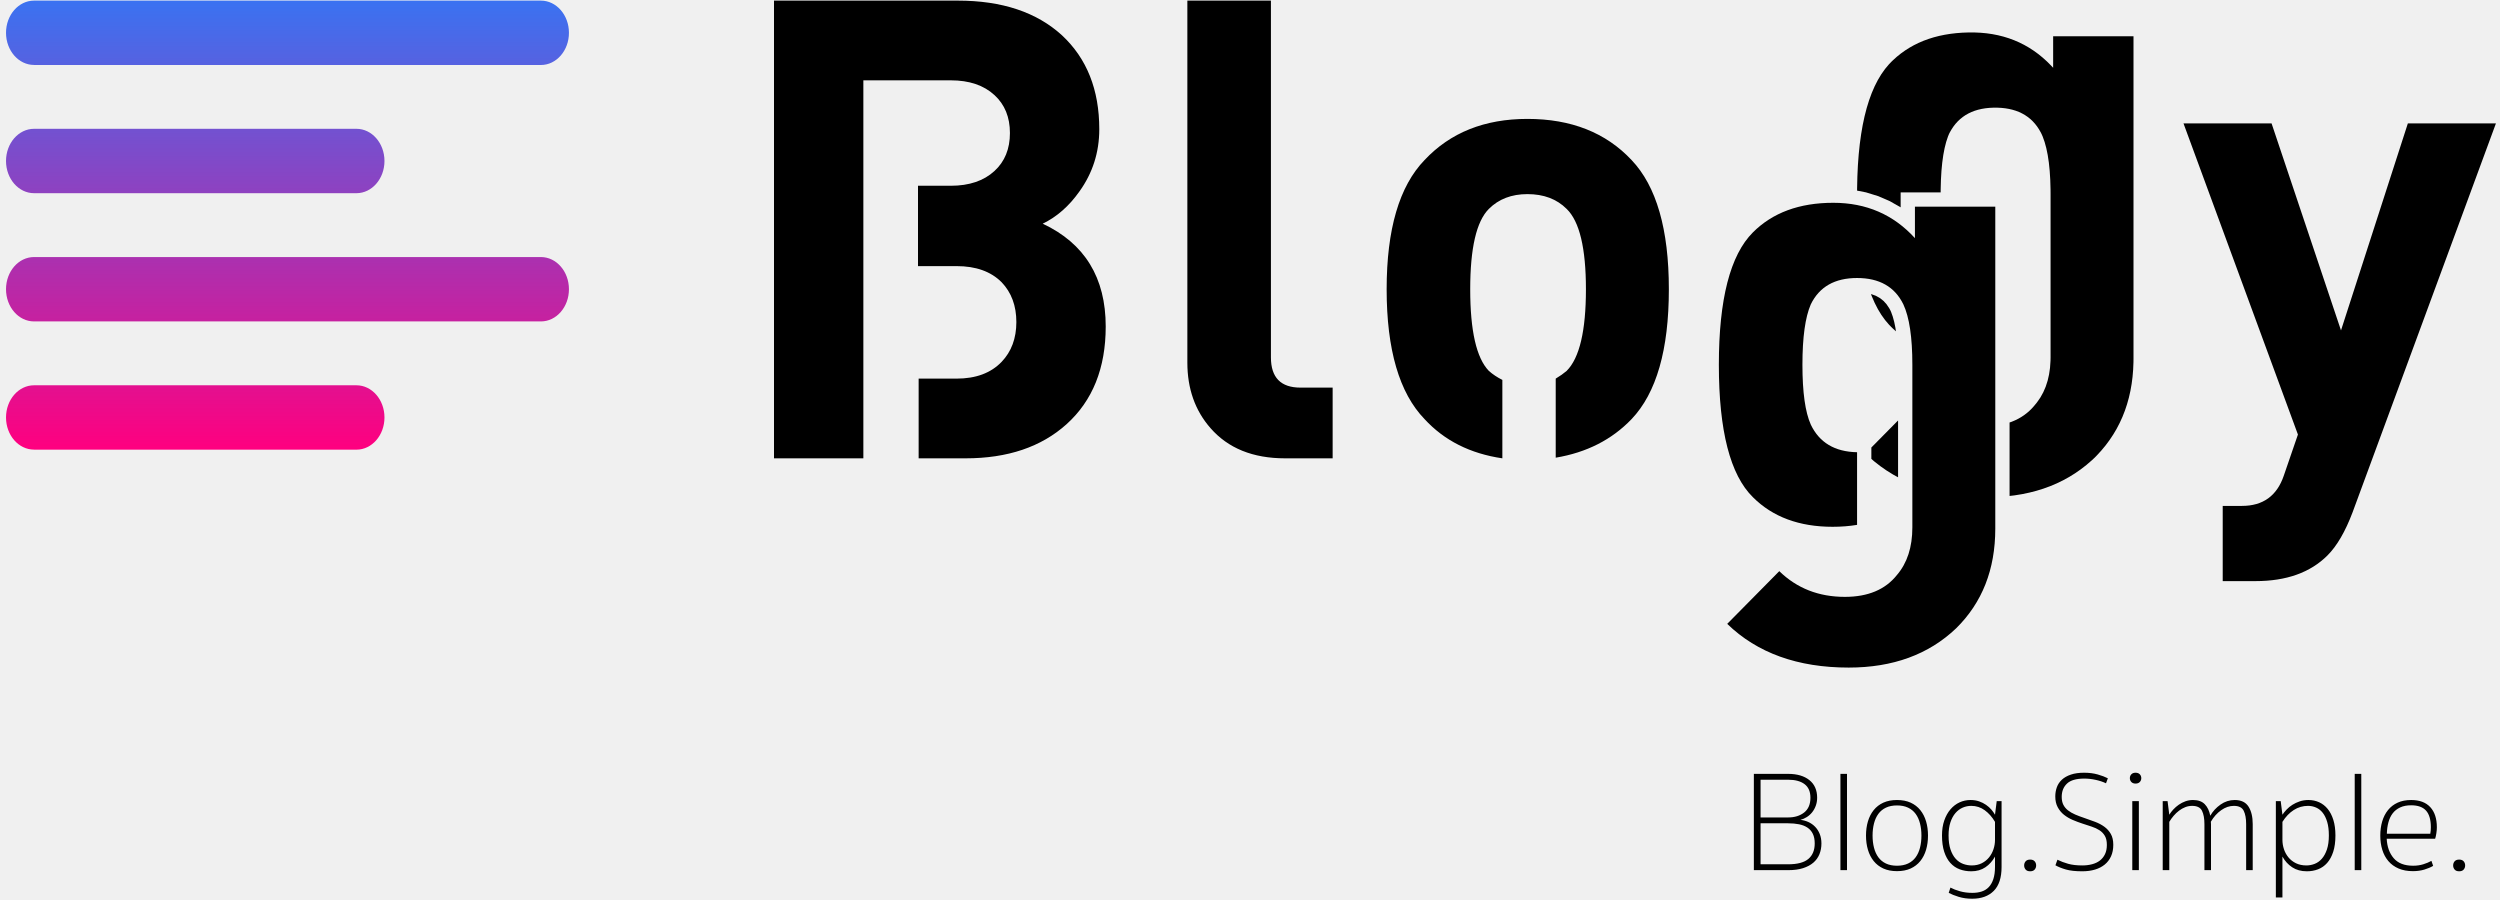
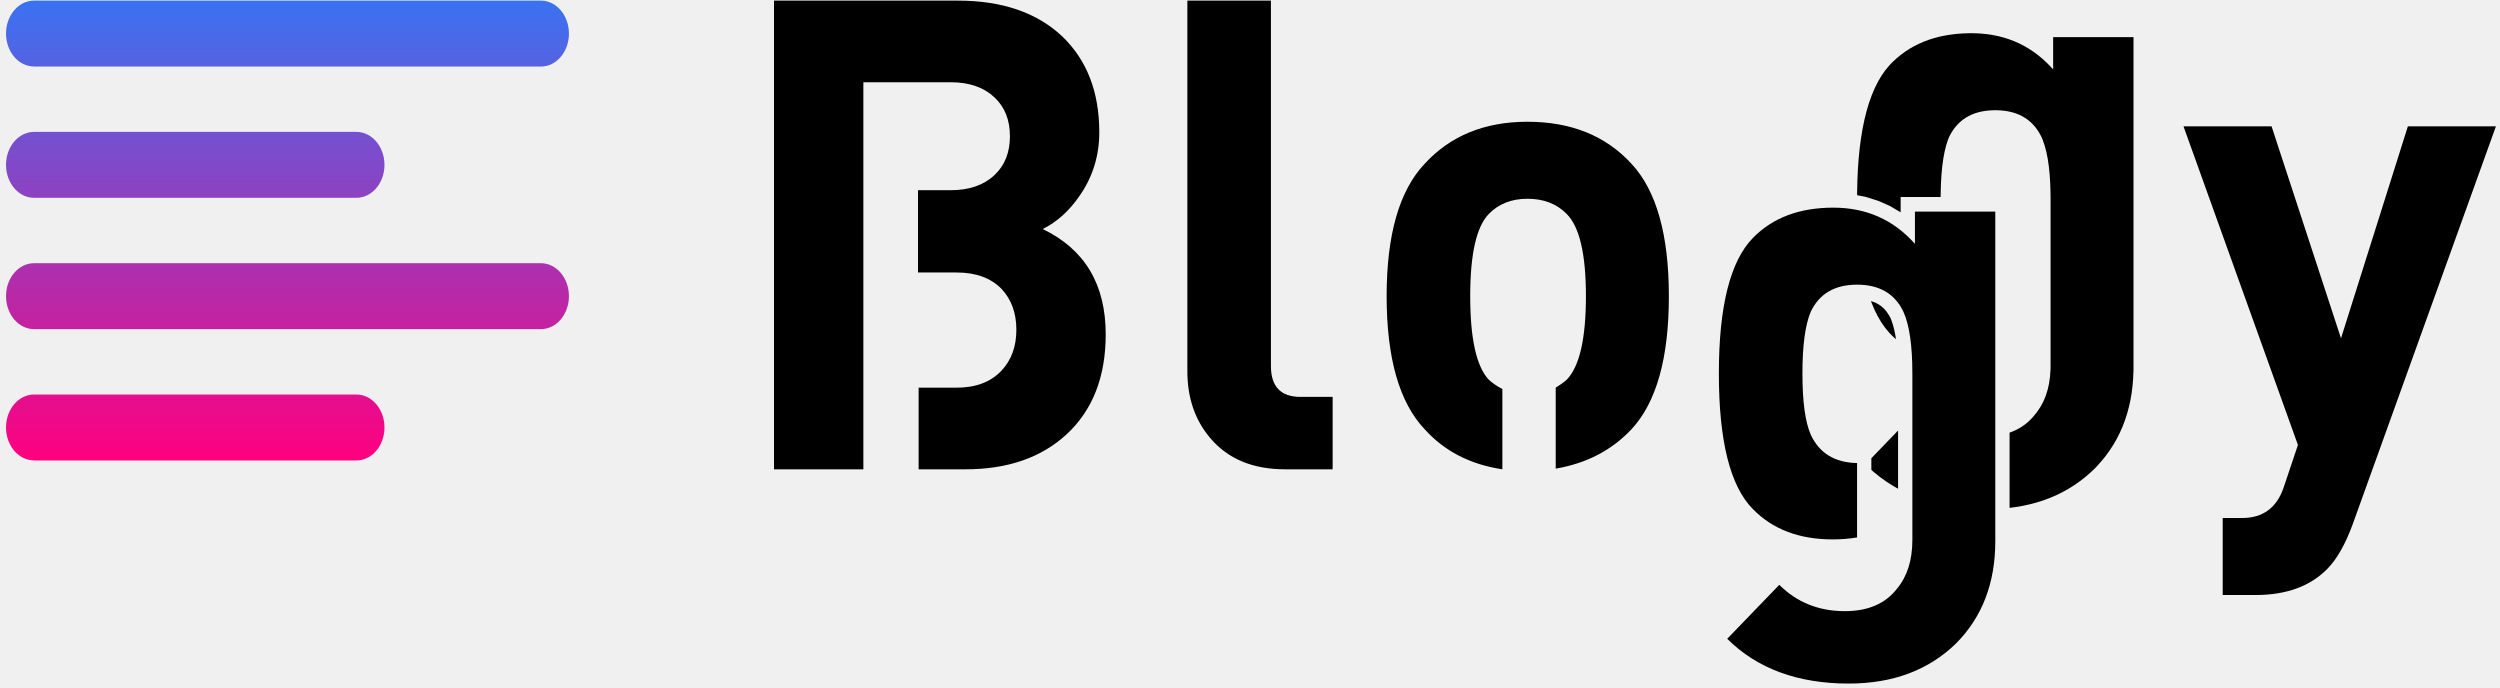
- <svg xmlns="http://www.w3.org/2000/svg" width="350" height="126" viewBox="0 0 350 126" version="1.1" baseProfile="full">
+ <svg xmlns="http://www.w3.org/2000/svg" width="200px" height="55px" viewBox="0 0 200 55" version="1.1">
  <defs>
-     <linearGradient id="105553172768608140318832747584" x1="50%" x2="50%" y1="100%" y2="0%">
-       <stop offset="0%" style="stop-color:#3a72f1;stop-opacity:1" />
-       <stop offset="100%" style="stop-color:#ff007f;stop-opacity:1" />
+     <linearGradient x1="50%" y1="100%" x2="50%" y2="0%" id="linearGradient-1">
+       <stop stop-color="#3A72F1" offset="0%" />
+       <stop stop-color="#FF007F" offset="100%" />
    </linearGradient>
  </defs>
-   <g transform="scale(1,-1) translate(0,-126)">
-     <path d="M 1 1 L 351 1 L 351 127 L 1 127 Z" transform="scale(1,1) translate(-1,-1)" fill="#ffffff" opacity="0" />
-     <path d="M 24.67 10.63 Q 23.14 6.58 21.16 4.6 Q 17.56 1 11.08 1 L 6.49 1 L 6.49 11.53 L 9.19 11.53 Q 13.6 11.53 15.04 15.76 L 17.02 21.52 L 1 65.08 L 13.33 65.08 L 23.05 36.1 L 32.41 65.08 L 44.74 65.08 Z" transform="scale(1,1) translate(304.69,43.64377)" fill="#000000" opacity="1" />
-     <path d="M 23.068 1.263 L 24.117 1.434 L 25.138 1.649 L 26.133 1.906 L 27.099 2.206 L 28.039 2.549 L 28.951 2.935 L 29.835 3.364 L 30.692 3.836 L 31.522 4.351 L 32.324 4.908 L 33.099 5.509 L 33.846 6.152 L 34.21 6.49 L 34.548 6.831 L 35.191 7.53 L 35.791 8.254 L 36.349 9.003 L 36.864 9.777 L 37.336 10.575 L 37.764 11.397 L 38.151 12.245 L 38.494 13.116 L 38.794 14.013 L 39.051 14.934 L 39.266 15.88 L 39.437 16.85 L 39.566 17.845 L 39.652 18.865 L 39.695 19.909 L 39.7 20.44 L 39.7 65.53 L 28.45 65.53 L 28.45 61.12 L 28.166 61.425 L 27.585 62.005 L 26.984 62.546 L 26.365 63.049 L 25.727 63.513 L 25.069 63.938 L 24.393 64.325 L 23.697 64.673 L 22.983 64.982 L 22.25 65.253 L 21.497 65.485 L 20.726 65.678 L 19.936 65.833 L 19.126 65.949 L 18.298 66.026 L 17.451 66.065 L 17.02 66.07 L 16.578 66.066 L 15.713 66.034 L 14.871 65.969 L 14.051 65.872 L 13.255 65.742 L 12.483 65.581 L 11.733 65.387 L 11.007 65.16 L 10.304 64.902 L 9.624 64.61 L 8.967 64.287 L 8.334 63.931 L 7.723 63.543 L 7.136 63.123 L 6.572 62.67 L 6.032 62.185 L 5.77 61.93 L 5.476 61.623 L 4.918 60.956 L 4.396 60.22 L 3.911 59.412 L 3.464 58.535 L 3.054 57.587 L 2.682 56.569 L 2.346 55.481 L 2.048 54.322 L 1.787 53.093 L 1.564 51.793 L 1.377 50.424 L 1.228 48.984 L 1.116 47.473 L 1.042 45.893 L 1.005 44.242 L 1.003 43.923 L 2.252 43.679 L 3.963 43.151 L 5.594 42.445 L 7.1 41.584 L 7.1 43.68 L 12.702 43.68 L 12.704 44.098 L 12.741 45.442 L 12.814 46.691 L 12.924 47.844 L 13.07 48.902 L 13.253 49.864 L 13.472 50.73 L 13.728 51.501 L 13.87 51.85 L 13.985 52.077 L 14.233 52.509 L 14.503 52.913 L 14.795 53.288 L 15.11 53.634 L 15.448 53.951 L 15.808 54.239 L 16.19 54.499 L 16.595 54.729 L 17.023 54.931 L 17.473 55.104 L 17.945 55.248 L 18.44 55.363 L 18.958 55.45 L 19.498 55.508 L 20.06 55.536 L 20.35 55.54 L 20.64 55.536 L 21.202 55.508 L 21.742 55.45 L 22.26 55.363 L 22.755 55.248 L 23.227 55.104 L 23.677 54.931 L 24.105 54.729 L 24.51 54.499 L 24.892 54.239 L 25.252 53.951 L 25.59 53.634 L 25.905 53.288 L 26.197 52.913 L 26.467 52.509 L 26.715 52.077 L 26.83 51.85 L 26.983 51.501 L 27.258 50.73 L 27.494 49.864 L 27.691 48.902 L 27.849 47.844 L 27.967 46.691 L 28.046 45.442 L 28.085 44.098 L 28.09 43.39 L 28.09 20.62 L 28.081 20.109 L 28.014 19.124 L 27.879 18.191 L 27.677 17.308 L 27.407 16.475 L 27.069 15.693 L 26.664 14.962 L 26.192 14.281 L 25.93 13.96 L 25.776 13.772 L 25.453 13.413 L 25.111 13.078 L 24.75 12.768 L 24.371 12.481 L 23.972 12.218 L 23.555 11.979 L 23.118 11.764 L 22.662 11.572 L 22.35 11.462 L 22.35 1.177 Z M 6.371 24.703 L 6.198 25.549 L 5.999 26.28 L 5.772 26.913 L 5.677 27.131 L 5.524 27.421 L 5.124 28.018 L 4.701 28.483 L 4.227 28.863 L 3.685 29.171 L 3.055 29.413 L 2.949 29.438 L 3.054 29.152 L 3.464 28.209 L 3.911 27.337 L 4.396 26.537 L 4.918 25.808 L 5.476 25.151 L 5.77 24.85 L 6.032 24.595 L 6.442 24.226 Z M 6.74 11.746 L 3 7.96 L 3 6.367 L 3.39 6.026 L 4.246 5.357 L 5.137 4.735 L 6.062 4.162 L 6.74 3.79 Z" transform="scale(1,1) translate(258.99,55.38877)" fill="#000000" opacity="1" />
-     <path d="M 28.09 20.62 Q 28.09 16.48 25.93 13.96 Q 23.5 10.9 18.64 10.9 Q 13.15 10.9 9.46 14.5 L 2.17 7.12 Q 8.47 1 19.18 1 Q 28.45 1 34.21 6.49 Q 39.7 11.89 39.7 20.44 L 39.7 65.53 L 28.45 65.53 L 28.45 61.12 Q 23.95 66.07 17.02 66.07 Q 9.91 66.07 5.77 61.93 Q 1 57.16 1 43.39 Q 1 29.53 5.77 24.85 Q 9.91 20.71 16.93 20.71 Q 18.73 20.71 20.35 20.98 L 20.35 31.15 Q 15.67 31.24 13.87 35.02 Q 12.7 37.63 12.7 43.39 Q 12.7 49.15 13.87 51.85 Q 15.67 55.54 20.35 55.54 Q 25.03 55.54 26.83 51.85 Q 28.09 49.15 28.09 43.39 Z" transform="scale(1,1) translate(239.64,31.53877)" fill="#000000" opacity="1" />
-     <path d="M 13.51 53.92 L 25.75 53.92 Q 29.62 53.92 31.87 51.85 Q 34.03 49.87 34.03 46.54 Q 34.03 43.21 31.87 41.23 Q 29.62 39.16 25.75 39.16 L 21.16 39.16 L 21.16 27.91 L 26.56 27.91 Q 30.61 27.91 32.86 25.66 Q 34.93 23.5 34.93 20.08 Q 34.93 16.66 32.86 14.5 Q 30.61 12.16 26.56 12.16 L 21.25 12.16 L 21.25 1 L 27.82 1 Q 36.64 1 41.95 5.77 Q 47.44 10.72 47.44 19.45 Q 47.44 29.71 38.62 33.85 Q 41.59 35.29 43.75 38.35 Q 46.54 42.22 46.54 47.08 Q 46.54 55.36 41.32 60.22 Q 36.01 65.08 26.74 65.08 L 1 65.08 L 1 1 L 13.51 1 Z M 72.55 1 Q 65.8 1 62.11 5.23 Q 58.87 8.92 58.87 14.41 L 58.87 65.08 L 70.57 65.08 L 70.57 15.13 Q 70.57 10.9 74.71 10.9 L 79.21 10.9 L 79.21 1 Z M 102.97 11.98 Q 101.89 12.52 101.08 13.24 Q 98.47 15.94 98.47 24.67 Q 98.47 33.31 101.08 35.92 Q 103.15 37.99 106.48 37.99 Q 109.9 37.99 111.97 35.92 Q 114.67 33.31 114.67 24.67 Q 114.67 15.94 111.97 13.24 Q 111.34 12.7 110.44 12.16 L 110.44 1.09 Q 116.92 2.17 121.06 6.49 Q 126.28 11.98 126.28 24.67 Q 126.28 37.27 121.06 42.76 Q 115.66 48.52 106.48 48.52 Q 97.48 48.52 92.08 42.76 Q 86.77 37.27 86.77 24.67 Q 86.77 11.98 92.08 6.49 Q 96.22 1.99 102.97 1 Z" transform="scale(1,1) translate(107.36,60.83377)" fill="#000000" opacity="1" />
-     <path d="M 7.52 12.04 Q 8.1 11.98 8.63 11.74 Q 9.16 11.5 9.57 11.08 Q 9.98 10.66 10.22 10.07 Q 10.46 9.48 10.46 8.74 Q 10.46 7.92 10.18 7.23 Q 9.9 6.54 9.33 6.05 Q 8.76 5.56 7.89 5.28 Q 7.02 5 5.82 5 L 1 5 L 1 18.48 L 5.8 18.48 Q 7.68 18.48 8.77 17.61 Q 9.86 16.74 9.86 15.14 Q 9.86 14.54 9.67 14.02 Q 9.48 13.5 9.16 13.1 Q 8.84 12.7 8.41 12.43 Q 7.98 12.16 7.52 12.04 Z M 5.8 5.82 Q 7.74 5.82 8.63 6.57 Q 9.52 7.32 9.52 8.74 Q 9.52 9.54 9.26 10.08 Q 9 10.62 8.51 10.95 Q 8.02 11.28 7.33 11.42 Q 6.64 11.56 5.78 11.56 L 1.94 11.56 L 1.94 5.82 Z M 5.82 12.38 Q 7.16 12.38 8.04 13.07 Q 8.92 13.76 8.92 15.14 Q 8.92 16.42 8.1 17.04 Q 7.28 17.66 5.8 17.66 L 1.94 17.66 L 1.94 12.38 Z M 14.04 5 L 13.12 5 L 13.12 18.48 L 14.04 18.48 Z M 21.04 14.82 Q 22.14 14.82 22.95 14.45 Q 23.76 14.08 24.3 13.41 Q 24.84 12.74 25.11 11.83 Q 25.38 10.92 25.38 9.84 Q 25.38 8.76 25.11 7.85 Q 24.84 6.94 24.3 6.27 Q 23.76 5.6 22.95 5.23 Q 22.14 4.86 21.04 4.86 Q 19.94 4.86 19.13 5.23 Q 18.32 5.6 17.78 6.27 Q 17.24 6.94 16.97 7.85 Q 16.7 8.76 16.7 9.84 Q 16.7 10.92 16.97 11.83 Q 17.24 12.74 17.78 13.41 Q 18.32 14.08 19.13 14.45 Q 19.94 14.82 21.04 14.82 Z M 21.04 5.62 Q 21.94 5.62 22.59 5.93 Q 23.24 6.24 23.65 6.8 Q 24.06 7.36 24.26 8.14 Q 24.46 8.92 24.46 9.84 Q 24.46 10.76 24.26 11.54 Q 24.06 12.32 23.65 12.88 Q 23.24 13.44 22.59 13.75 Q 21.94 14.06 21.04 14.06 Q 20.14 14.06 19.49 13.75 Q 18.84 13.44 18.43 12.88 Q 18.02 12.32 17.82 11.54 Q 17.62 10.76 17.62 9.84 Q 17.62 8.92 17.82 8.14 Q 18.02 7.36 18.43 6.8 Q 18.84 6.24 19.49 5.93 Q 20.14 5.62 21.04 5.62 Z M 31.5 5.66 Q 32.3 5.66 32.91 5.97 Q 33.52 6.28 33.93 6.79 Q 34.34 7.3 34.55 7.94 Q 34.76 8.58 34.76 9.24 L 34.76 11.76 Q 34.16 12.78 33.32 13.39 Q 32.48 14 31.44 14 Q 30.8 14 30.23 13.75 Q 29.66 13.5 29.22 12.99 Q 28.78 12.48 28.52 11.7 Q 28.26 10.92 28.26 9.86 Q 28.26 8.7 28.53 7.9 Q 28.8 7.1 29.25 6.6 Q 29.7 6.1 30.29 5.88 Q 30.88 5.66 31.5 5.66 Z M 34.76 6.9 Q 34.24 5.96 33.41 5.4 Q 32.58 4.84 31.44 4.84 Q 30.56 4.84 29.81 5.12 Q 29.06 5.4 28.51 6.01 Q 27.96 6.62 27.65 7.57 Q 27.34 8.52 27.34 9.86 Q 27.34 11.04 27.66 11.96 Q 27.98 12.88 28.53 13.52 Q 29.08 14.16 29.8 14.49 Q 30.52 14.82 31.34 14.82 Q 32 14.82 32.54 14.63 Q 33.08 14.44 33.51 14.14 Q 33.94 13.84 34.25 13.48 Q 34.56 13.12 34.76 12.76 L 35 14.66 L 35.68 14.66 L 35.68 5.44 Q 35.68 3.2 34.59 2.1 Q 33.5 1 31.56 1 Q 30.54 1 29.69 1.26 Q 28.84 1.52 28.28 1.82 L 28.52 2.56 Q 29.08 2.26 29.87 2.04 Q 30.66 1.82 31.6 1.82 Q 32.32 1.82 32.9 2.01 Q 33.48 2.2 33.89 2.63 Q 34.3 3.06 34.53 3.76 Q 34.76 4.46 34.76 5.46 Z M 38.84 5.66 Q 38.84 6 39.05 6.24 Q 39.26 6.48 39.68 6.48 Q 40.1 6.48 40.31 6.24 Q 40.52 6 40.52 5.66 Q 40.52 5.32 40.31 5.08 Q 40.1 4.84 39.68 4.84 Q 39.26 4.84 39.05 5.08 Q 38.84 5.32 38.84 5.66 Z M 46.98 4.84 Q 45.56 4.84 44.69 5.09 Q 43.82 5.34 43.22 5.68 L 43.5 6.46 Q 44.18 6.12 45 5.89 Q 45.82 5.66 46.98 5.66 Q 47.72 5.66 48.36 5.83 Q 49 6 49.45 6.35 Q 49.9 6.7 50.16 7.24 Q 50.42 7.78 50.42 8.54 Q 50.42 9.32 50.14 9.8 Q 49.86 10.28 49.38 10.59 Q 48.9 10.9 48.28 11.1 Q 47.66 11.3 47 11.52 Q 46.32 11.74 45.64 12.03 Q 44.96 12.32 44.42 12.75 Q 43.88 13.18 43.54 13.81 Q 43.2 14.44 43.2 15.32 Q 43.2 16 43.42 16.61 Q 43.64 17.22 44.13 17.67 Q 44.62 18.12 45.39 18.38 Q 46.16 18.64 47.24 18.64 Q 48.28 18.64 49.13 18.4 Q 49.98 18.16 50.56 17.86 L 50.3 17.16 Q 49.68 17.46 48.86 17.64 Q 48.04 17.82 47.26 17.82 Q 45.58 17.82 44.84 17.12 Q 44.1 16.42 44.1 15.26 Q 44.1 14.6 44.33 14.15 Q 44.56 13.7 44.98 13.37 Q 45.4 13.04 45.98 12.79 Q 46.56 12.54 47.28 12.3 Q 48.06 12.04 48.79 11.76 Q 49.52 11.48 50.08 11.07 Q 50.64 10.66 50.98 10.06 Q 51.32 9.46 51.32 8.54 Q 51.32 7.64 51.01 6.95 Q 50.7 6.26 50.13 5.79 Q 49.56 5.32 48.76 5.08 Q 47.96 4.84 46.98 4.84 Z M 54.9 5 L 53.98 5 L 53.98 14.66 L 54.9 14.66 Z M 54.44 18.64 Q 54.82 18.64 55.03 18.42 Q 55.24 18.2 55.24 17.88 Q 55.24 17.56 55.03 17.34 Q 54.82 17.12 54.44 17.12 Q 54.06 17.12 53.85 17.34 Q 53.64 17.56 53.64 17.88 Q 53.64 18.2 53.85 18.42 Q 54.06 18.64 54.44 18.64 Z M 59.16 5 L 58.24 5 L 58.24 14.66 L 58.92 14.66 L 59.16 12.76 Q 59.38 13.12 59.72 13.49 Q 60.06 13.86 60.49 14.16 Q 60.92 14.46 61.42 14.64 Q 61.92 14.82 62.48 14.82 Q 63.56 14.82 64.13 14.23 Q 64.7 13.64 64.9 12.62 Q 65.42 13.54 66.33 14.18 Q 67.24 14.82 68.32 14.82 Q 69.66 14.82 70.25 13.9 Q 70.84 12.98 70.84 11.44 L 70.84 5 L 69.92 5 L 69.92 11.44 Q 69.92 12.62 69.58 13.31 Q 69.24 14 68.2 14 Q 67.28 14 66.42 13.39 Q 65.56 12.78 64.98 11.78 Q 64.98 11.68 64.99 11.61 Q 65 11.54 65 11.44 L 65 5 L 64.08 5 L 64.08 11.44 Q 64.08 12.62 63.74 13.31 Q 63.4 14 62.36 14 Q 61.86 14 61.4 13.82 Q 60.94 13.64 60.53 13.33 Q 60.12 13.02 59.77 12.61 Q 59.42 12.2 59.16 11.76 Z M 78.42 4.84 Q 77.22 4.84 76.37 5.4 Q 75.52 5.96 75 6.9 L 75 1.18 L 74.08 1.18 L 74.08 14.66 L 74.76 14.66 L 75 12.76 Q 75.24 13.12 75.59 13.49 Q 75.94 13.86 76.4 14.15 Q 76.86 14.44 77.42 14.63 Q 77.98 14.82 78.64 14.82 Q 79.44 14.82 80.13 14.51 Q 80.82 14.2 81.33 13.58 Q 81.84 12.96 82.13 12.03 Q 82.42 11.1 82.42 9.86 Q 82.42 8.52 82.11 7.57 Q 81.8 6.62 81.26 6.01 Q 80.72 5.4 79.99 5.12 Q 79.26 4.84 78.42 4.84 Z M 78.36 5.66 Q 78.94 5.66 79.51 5.88 Q 80.08 6.1 80.52 6.6 Q 80.96 7.1 81.23 7.9 Q 81.5 8.7 81.5 9.86 Q 81.5 10.96 81.27 11.74 Q 81.04 12.52 80.65 13.02 Q 80.26 13.52 79.72 13.76 Q 79.18 14 78.58 14 Q 77.5 14 76.59 13.42 Q 75.68 12.84 75 11.76 L 75 9.24 Q 75 8.58 75.21 7.94 Q 75.42 7.3 75.84 6.79 Q 76.26 6.28 76.89 5.97 Q 77.52 5.66 78.36 5.66 Z M 86.04 5 L 85.12 5 L 85.12 18.48 L 86.04 18.48 Z M 89.6 9.4 Q 89.68 7.72 90.58 6.67 Q 91.48 5.62 93.3 5.62 Q 94.06 5.62 94.71 5.82 Q 95.36 6.02 95.86 6.3 L 96.1 5.6 Q 95.6 5.3 94.87 5.08 Q 94.14 4.86 93.26 4.86 Q 92.12 4.86 91.26 5.23 Q 90.4 5.6 89.83 6.27 Q 89.26 6.94 88.98 7.85 Q 88.7 8.76 88.7 9.84 Q 88.7 10.92 88.97 11.83 Q 89.24 12.74 89.78 13.41 Q 90.32 14.08 91.13 14.45 Q 91.94 14.82 93.02 14.82 Q 94.78 14.82 95.7 13.82 Q 96.62 12.82 96.62 11 Q 96.62 10.62 96.55 10.16 Q 96.48 9.7 96.38 9.4 Z M 93.02 14.08 Q 92.12 14.08 91.48 13.78 Q 90.84 13.48 90.44 12.96 Q 90.04 12.44 89.84 11.7 Q 89.64 10.96 89.62 10.1 L 95.7 10.1 Q 95.74 10.28 95.76 10.53 Q 95.78 10.78 95.78 11 Q 95.78 12.58 95.11 13.33 Q 94.44 14.08 93.02 14.08 Z M 98.9 5.66 Q 98.9 6 99.11 6.24 Q 99.32 6.48 99.74 6.48 Q 100.16 6.48 100.37 6.24 Q 100.58 6 100.58 5.66 Q 100.58 5.32 100.37 5.08 Q 100.16 4.84 99.74 4.84 Q 99.32 4.84 99.11 5.08 Q 98.9 5.32 98.9 5.66 Z" transform="scale(1,1) translate(244.54,-0.821228)" fill="#000000" opacity="1" />
-     <path d="M 4.925 54.861 C 2.757 54.861 1 56.879 1 59.361 C 1 61.85 2.757 63.867 4.925 63.867 L 75.885 63.867 C 78.052 63.867 79.81 61.85 79.81 59.361 C 79.81 56.872 78.052 54.854 75.885 54.854 L 4.925 54.854 L 4.925 54.861 Z M 4.925 36.907 C 2.757 36.907 1 38.925 1 41.414 C 1 43.903 2.757 45.921 4.925 45.921 L 50.06 45.921 C 52.227 45.921 53.984 43.903 53.984 41.414 C 53.984 38.925 52.227 36.907 50.06 36.907 L 4.925 36.907 L 4.925 36.907 Z M 4.925 18.954 C 2.757 18.954 1 20.971 1 23.461 C 1 25.95 2.757 27.967 4.925 27.967 L 75.885 27.967 C 78.052 27.967 79.81 25.95 79.81 23.461 C 79.81 20.971 78.052 18.954 75.885 18.954 L 4.925 18.954 L 4.925 18.954 Z M 4.925 1.007 C 2.757 1.007 1 3.018 1 5.507 C 1 7.996 2.757 10.014 4.925 10.014 L 50.06 10.014 C 52.227 10.014 53.984 7.996 53.984 5.507 C 53.984 3.018 52.227 1 50.06 1 L 4.925 1 L 4.925 1.007 Z" transform="scale(1,1) translate(-0.157862,62.04627)" fill="url(#105553172768608140318832747584)" opacity="1" />
+   <g id="Page-1" stroke="none" stroke-width="1" fill="none" fill-rule="evenodd">
+     <g id="logo-copy" fill-rule="nonzero">
+       <g id="Group" transform="translate(100, 27.5) scale(-1, 1) rotate(-180) translate(-100, -27.5) translate(0, 0)">
+         <path d="M188.206,13.033 C187.623,11.453 186.954,10.277 186.2,9.504 C184.829,8.1 182.909,7.398 180.44,7.398 L177.817,7.398 L177.817,13.559 L179.36,13.559 C181.04,13.559 182.154,14.384 182.703,16.034 L183.834,19.404 L174.68,44.892 L181.726,44.892 L187.28,27.935 L192.629,44.892 L199.674,44.892 L188.206,13.033 Z" id="Path" fill="#000000" />
+         <path d="M161.176,14.424 L161.775,14.524 L162.359,14.65 L162.927,14.8 L163.48,14.976 L164.016,15.177 L164.538,15.402 L165.043,15.653 L165.533,15.929 L166.007,16.231 L166.465,16.557 L166.908,16.908 L167.335,17.285 L167.543,17.482 L167.736,17.682 L168.103,18.091 L168.447,18.515 L168.765,18.953 L169.059,19.405 L169.329,19.872 L169.574,20.354 L169.795,20.849 L169.991,21.359 L170.162,21.884 L170.309,22.423 L170.432,22.976 L170.53,23.544 L170.603,24.126 L170.652,24.723 L170.677,25.334 L170.68,25.644 L170.68,52.027 L164.251,52.027 L164.251,49.447 L164.089,49.625 L163.757,49.964 L163.414,50.281 L163.06,50.575 L162.695,50.847 L162.319,51.096 L161.933,51.322 L161.536,51.525 L161.127,51.706 L160.708,51.865 L160.278,52.001 L159.838,52.114 L159.386,52.204 L158.924,52.272 L158.45,52.317 L157.966,52.34 L157.72,52.343 L157.468,52.341 L156.973,52.322 L156.492,52.284 L156.024,52.227 L155.569,52.151 L155.127,52.057 L154.699,51.943 L154.284,51.811 L153.882,51.659 L153.494,51.489 L153.118,51.3 L152.756,51.091 L152.408,50.864 L152.072,50.618 L151.75,50.353 L151.441,50.07 L151.291,49.921 L151.124,49.741 L150.804,49.351 L150.506,48.92 L150.229,48.448 L149.974,47.934 L149.74,47.38 L149.527,46.784 L149.335,46.147 L149.165,45.469 L149.016,44.75 L148.888,43.99 L148.781,43.188 L148.696,42.346 L148.632,41.462 L148.59,40.537 L148.568,39.571 L148.567,39.385 L149.281,39.242 L150.259,38.933 L151.191,38.52 L152.051,38.016 L152.051,39.242 L155.252,39.242 L155.254,39.487 L155.275,40.274 L155.317,41.004 L155.379,41.679 L155.463,42.298 L155.567,42.86 L155.693,43.367 L155.839,43.818 L155.92,44.023 L155.986,44.155 L156.127,44.409 L156.282,44.645 L156.449,44.864 L156.629,45.066 L156.822,45.252 L157.027,45.421 L157.246,45.572 L157.477,45.707 L157.722,45.825 L157.979,45.927 L158.249,46.011 L158.532,46.078 L158.827,46.129 L159.136,46.163 L159.457,46.18 L159.623,46.182 L159.788,46.18 L160.11,46.163 L160.418,46.129 L160.714,46.078 L160.997,46.011 L161.267,45.927 L161.524,45.825 L161.768,45.707 L162,45.572 L162.218,45.421 L162.424,45.252 L162.617,45.066 L162.797,44.864 L162.964,44.645 L163.118,44.409 L163.26,44.155 L163.326,44.023 L163.413,43.818 L163.57,43.367 L163.705,42.86 L163.818,42.298 L163.908,41.679 L163.975,41.004 L164.02,40.274 L164.043,39.487 L164.046,39.073 L164.046,25.75 L164.041,25.451 L164.002,24.875 L163.925,24.328 L163.809,23.812 L163.655,23.325 L163.462,22.867 L163.231,22.439 L162.961,22.041 L162.811,21.853 L162.723,21.743 L162.539,21.533 L162.344,21.337 L162.137,21.155 L161.921,20.987 L161.693,20.834 L161.454,20.694 L161.205,20.568 L160.944,20.456 L160.766,20.391 L160.766,14.374 L161.176,14.424 Z M151.635,28.139 L151.536,28.634 L151.422,29.061 L151.293,29.432 L151.238,29.559 L151.151,29.729 L150.922,30.078 L150.681,30.35 L150.409,30.573 L150.1,30.753 L149.74,30.895 L149.68,30.909 L149.74,30.742 L149.974,30.19 L150.229,29.68 L150.506,29.212 L150.804,28.785 L151.124,28.401 L151.291,28.225 L151.441,28.076 L151.675,27.86 L151.635,28.139 Z M151.846,20.558 L149.708,18.342 L149.708,17.41 L149.931,17.211 L150.421,16.819 L150.93,16.456 L151.459,16.12 L151.846,15.903 L151.846,20.558 Z" id="Shape" fill="#000000" />
+         <path d="M152.989,11.795 C152.989,10.18 152.577,8.881 151.754,7.898 C150.829,6.705 149.44,6.108 147.589,6.108 C145.497,6.108 143.749,6.81 142.343,8.214 L138.177,3.896 C140.577,1.509 143.817,0.315 147.897,0.315 C151.429,0.315 154.291,1.386 156.486,3.527 C158.577,5.634 159.623,8.355 159.623,11.69 L159.623,38.072 L153.194,38.072 L153.194,35.492 C151.48,37.423 149.303,38.388 146.663,38.388 C143.954,38.388 141.811,37.581 140.234,35.966 C138.417,34.105 137.509,30.489 137.509,25.118 C137.509,19.712 138.417,16.096 140.234,14.27 C141.811,12.655 143.937,11.848 146.611,11.848 C147.297,11.848 147.949,11.9 148.566,12.006 L148.566,17.956 C146.783,17.991 145.549,18.746 144.863,20.221 C144.417,21.239 144.194,22.871 144.194,25.118 C144.194,27.365 144.417,29.015 144.863,30.068 C145.549,31.507 146.783,32.227 148.566,32.227 C150.349,32.227 151.583,31.507 152.269,30.068 C152.749,29.015 152.989,27.365 152.989,25.118 L152.989,11.795 Z" id="Path" fill="#000000" />
+         <path d="M69.069,48.42 L76.063,48.42 C77.537,48.42 78.703,48.016 79.56,47.209 C80.383,46.436 80.794,45.401 80.794,44.102 C80.794,42.803 80.383,41.767 79.56,40.995 C78.703,40.187 77.537,39.784 76.063,39.784 L73.44,39.784 L73.44,33.201 L76.526,33.201 C78.069,33.201 79.269,32.762 80.126,31.885 C80.914,31.042 81.309,29.954 81.309,28.62 C81.309,27.286 80.914,26.197 80.126,25.355 C79.269,24.442 78.069,23.986 76.526,23.986 L73.491,23.986 L73.491,17.456 L77.246,17.456 C80.606,17.456 83.297,18.386 85.32,20.247 C87.411,22.178 88.457,24.846 88.457,28.251 C88.457,32.253 86.777,35.062 83.417,36.677 C84.549,37.238 85.526,38.116 86.349,39.31 C87.411,40.819 87.943,42.522 87.943,44.418 C87.943,47.647 86.949,50.21 84.96,52.106 C82.937,54.002 80.16,54.95 76.629,54.95 L61.92,54.95 L61.92,17.456 L69.069,17.456 L69.069,48.42 Z M102.806,17.456 C100.234,17.456 98.246,18.281 96.84,19.931 C95.606,21.37 94.989,23.161 94.989,25.302 L94.989,54.95 L101.674,54.95 L101.674,25.723 C101.674,24.073 102.463,23.248 104.04,23.248 L106.611,23.248 L106.611,17.456 L102.806,17.456 Z M120.189,23.88 C119.777,24.091 119.417,24.337 119.109,24.618 C118.114,25.671 117.617,27.9 117.617,31.305 C117.617,34.676 118.114,36.87 119.109,37.888 C119.897,38.695 120.926,39.099 122.194,39.099 C123.497,39.099 124.543,38.695 125.331,37.888 C126.36,36.87 126.874,34.676 126.874,31.305 C126.874,27.9 126.36,25.671 125.331,24.618 C125.091,24.407 124.8,24.196 124.457,23.986 L124.457,17.509 C126.926,17.93 128.949,18.983 130.526,20.668 C132.514,22.81 133.509,26.355 133.509,31.305 C133.509,36.22 132.514,39.748 130.526,41.89 C128.469,44.137 125.691,45.26 122.194,45.26 C118.766,45.26 116.023,44.137 113.966,41.89 C111.943,39.748 110.931,36.22 110.931,31.305 C110.931,26.355 111.943,22.81 113.966,20.668 C115.543,18.913 117.617,17.842 120.189,17.456 L120.189,23.88 Z" id="Shape" fill="#000000" />
+         <path d="M2.724,49.68 C1.485,49.68 0.481,50.861 0.481,52.313 C0.481,53.769 1.485,54.95 2.724,54.95 L43.273,54.95 C44.511,54.95 45.515,53.769 45.515,52.313 C45.515,50.856 44.511,49.676 43.273,49.676 L2.724,49.676 L2.724,49.68 Z M2.724,39.175 C1.485,39.175 0.481,40.356 0.481,41.812 C0.481,43.268 1.485,44.449 2.724,44.449 L28.515,44.449 C29.754,44.449 30.758,43.268 30.758,41.812 C30.758,40.356 29.754,39.175 28.515,39.175 L2.724,39.175 L2.724,39.175 Z M2.724,28.67 C1.485,28.67 0.481,29.851 0.481,31.307 C0.481,32.764 1.485,33.944 2.724,33.944 L43.273,33.944 C44.511,33.944 45.515,32.764 45.515,31.307 C45.515,29.851 44.511,28.67 43.273,28.67 L2.724,28.67 L2.724,28.67 Z M2.724,18.17 C1.485,18.17 0.481,19.346 0.481,20.802 C0.481,22.259 1.485,23.439 2.724,23.439 L28.515,23.439 C29.754,23.439 30.758,22.259 30.758,20.802 C30.758,19.346 29.754,18.165 28.515,18.165 L2.724,18.165 L2.724,18.17 Z" id="Shape" fill="url(#linearGradient-1)" />
+       </g>
+     </g>
  </g>
</svg>
